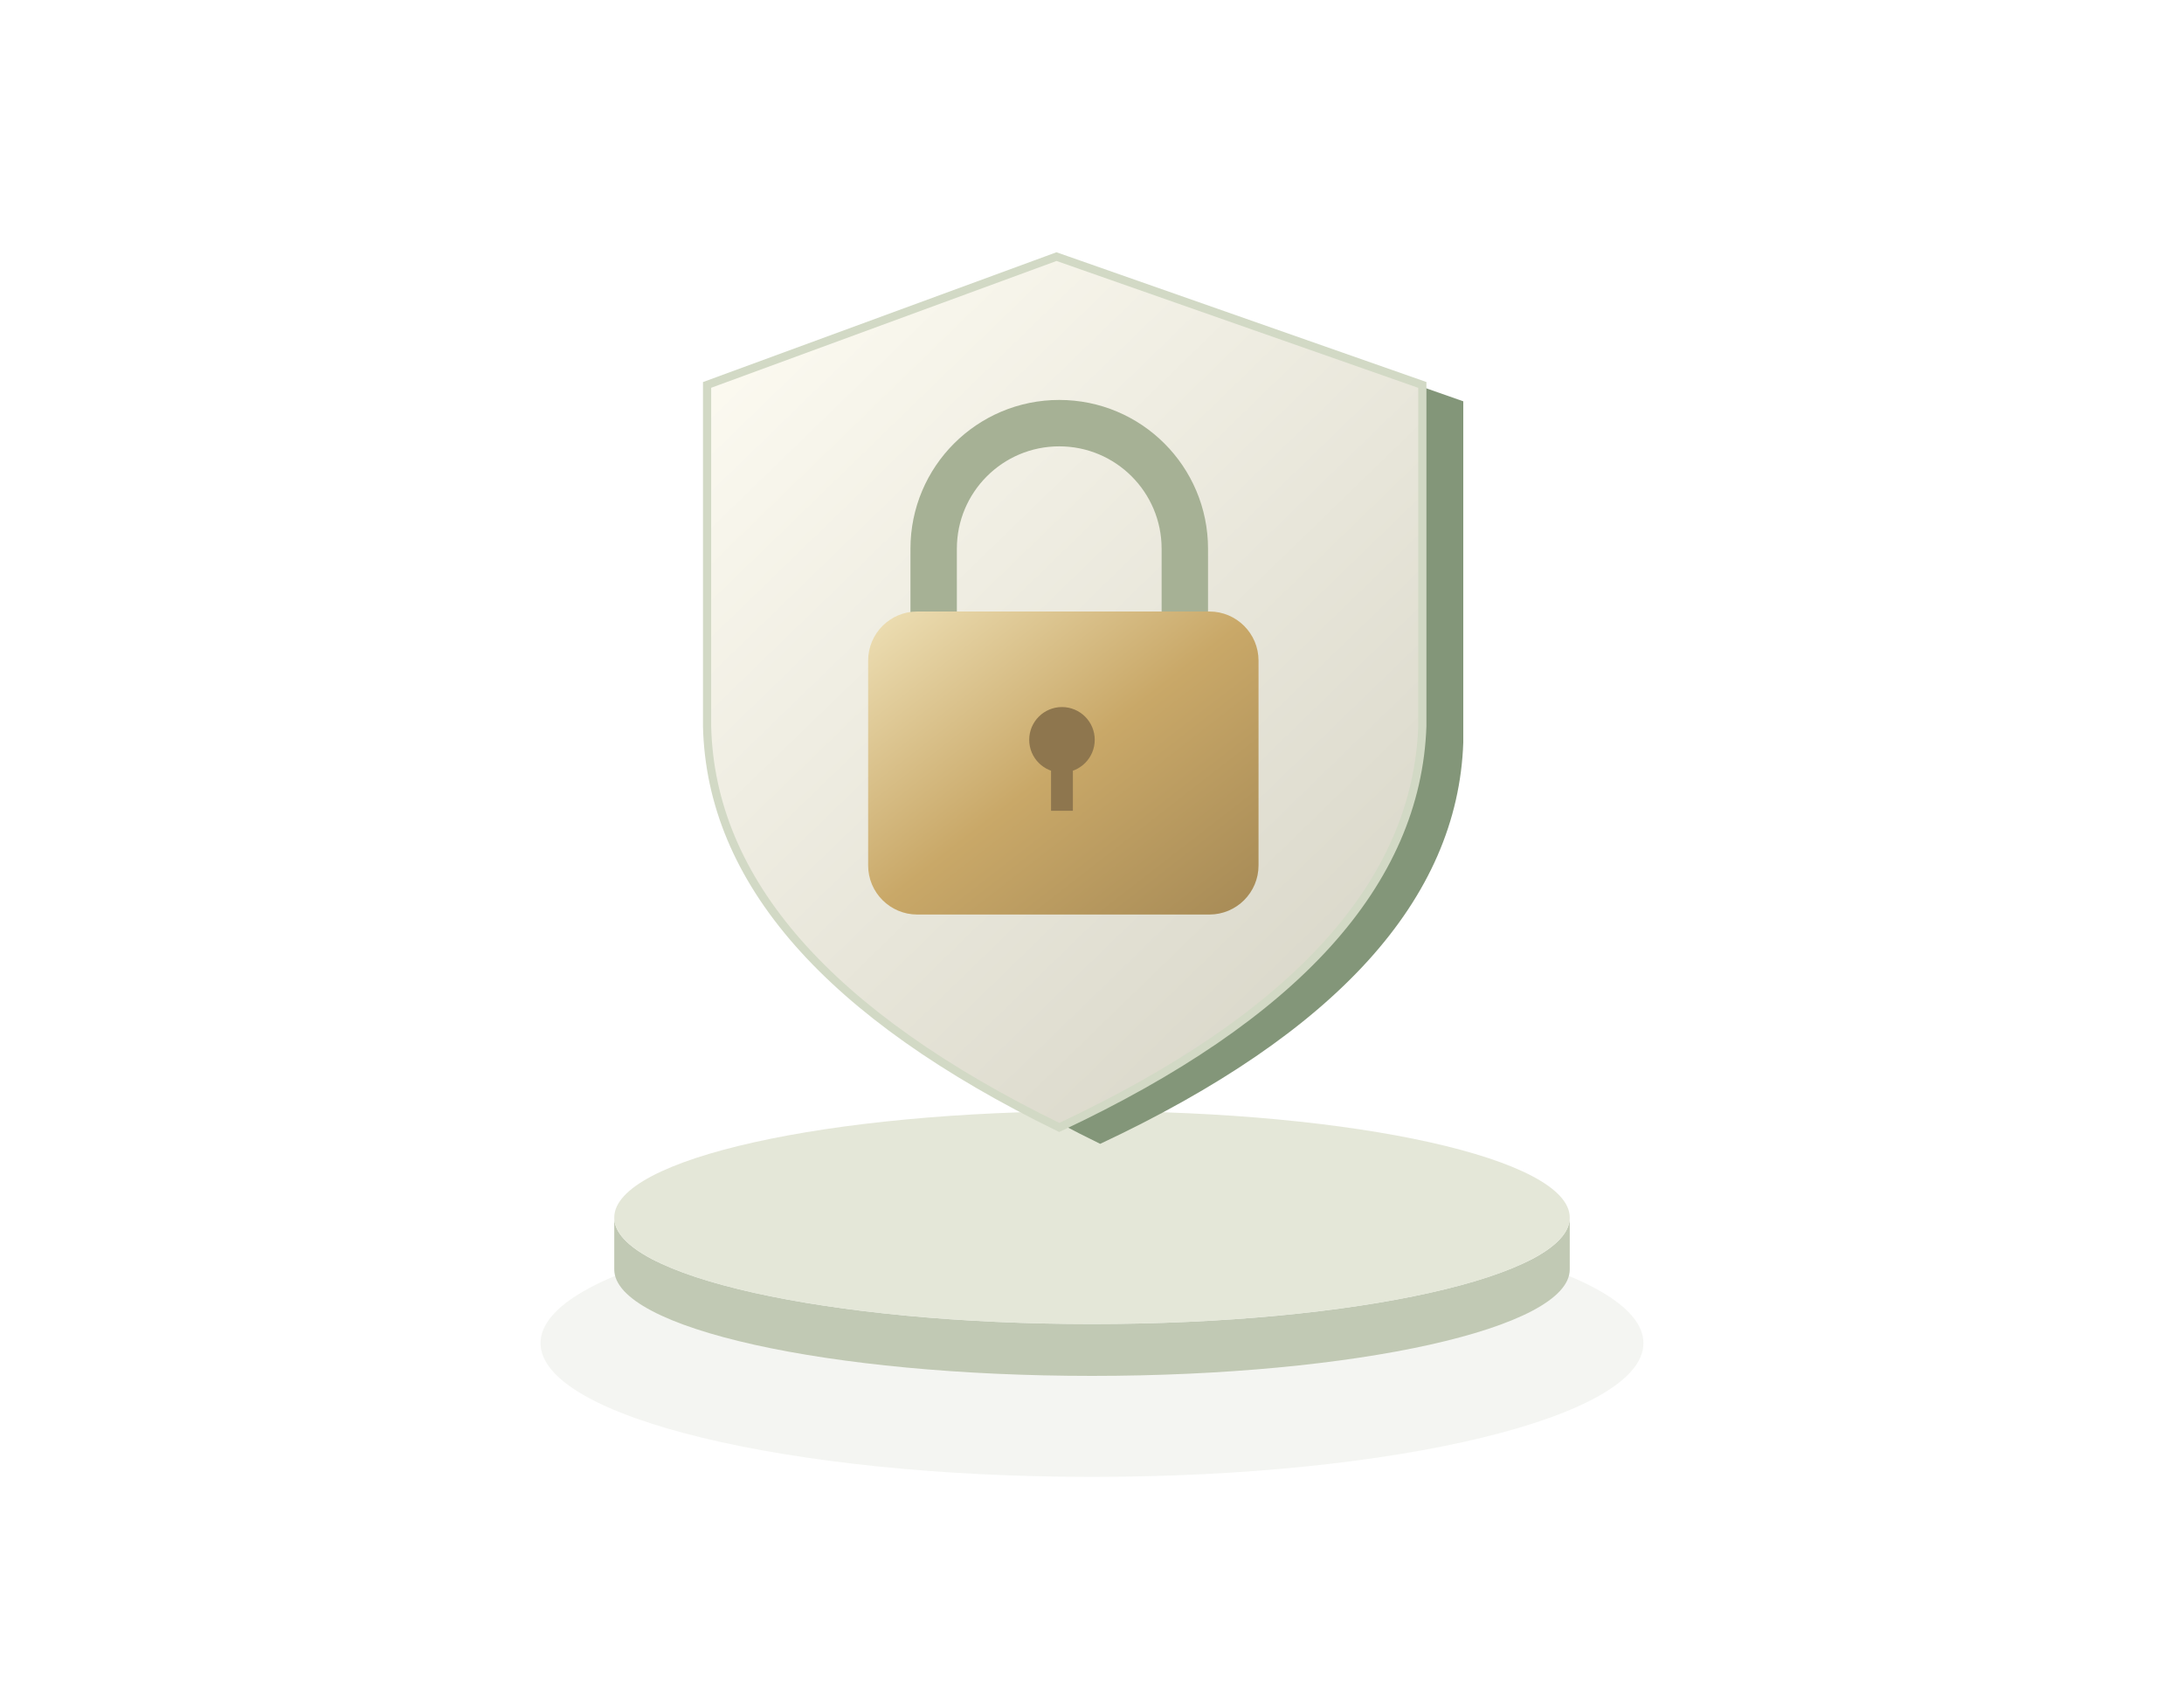
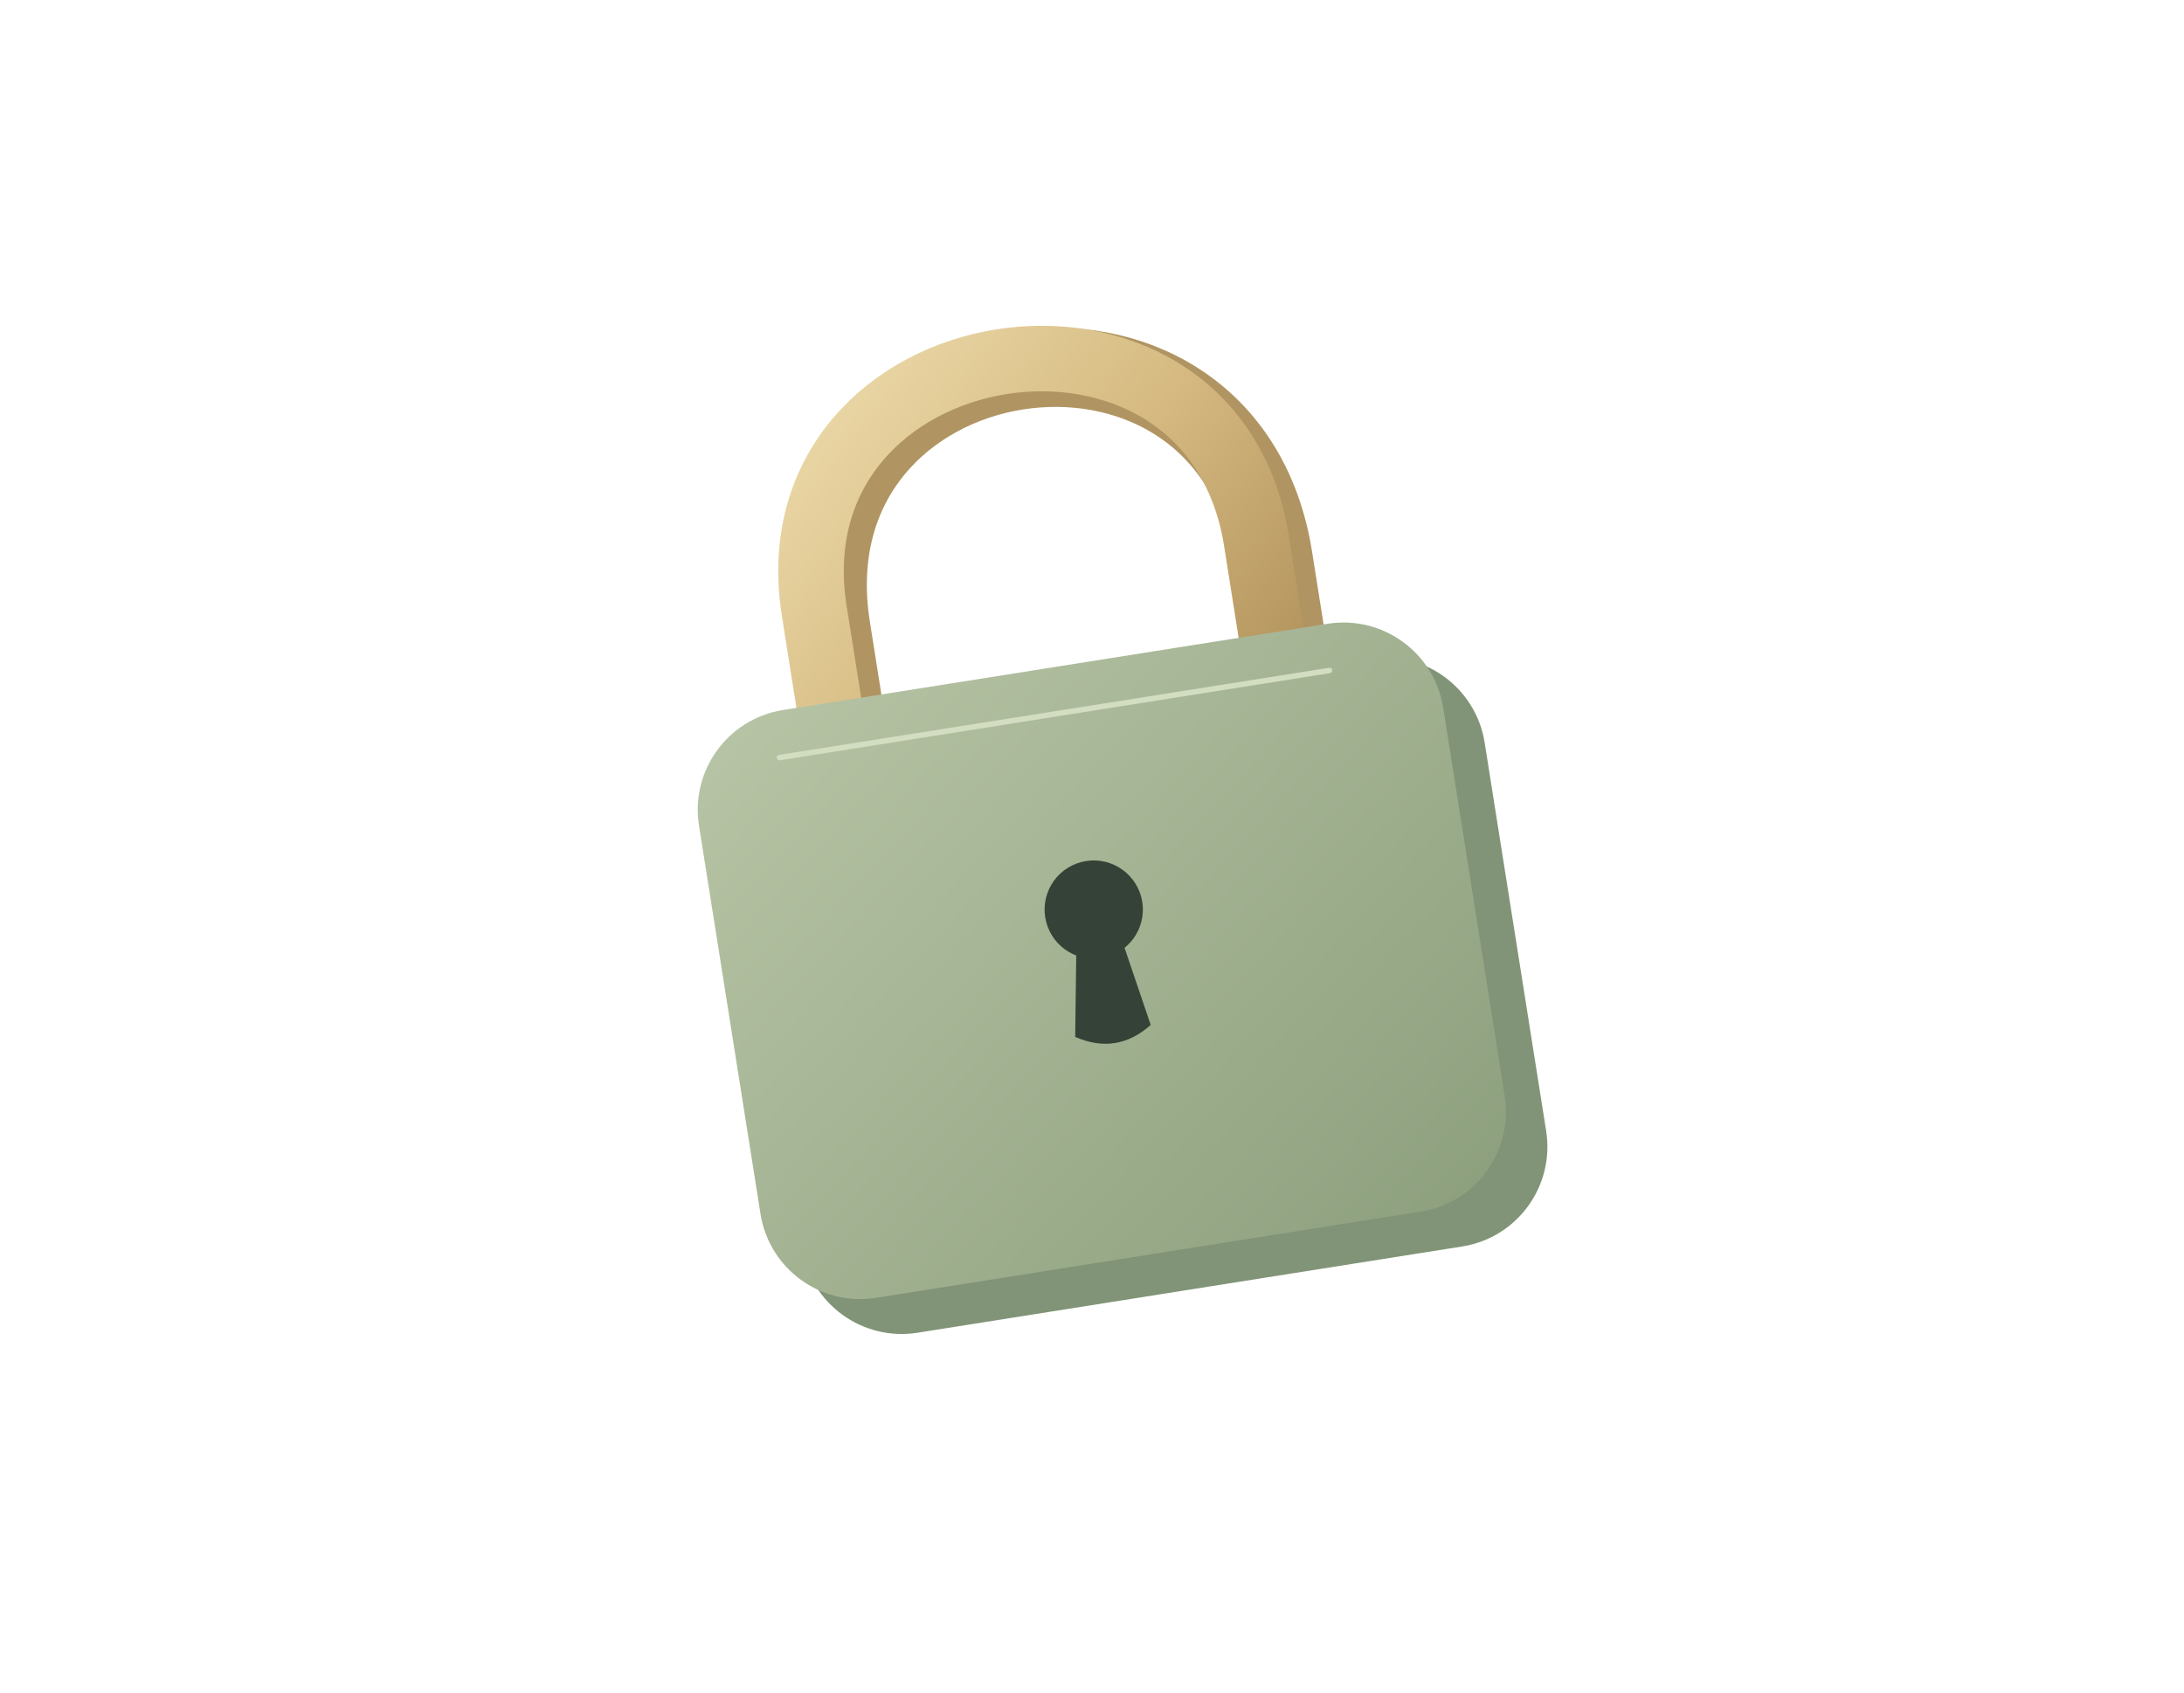
- <svg xmlns="http://www.w3.org/2000/svg" viewBox="0 0 800 620">
+ <svg xmlns="http://www.w3.org/2000/svg" viewBox="0 0 800 620" role="img" aria-labelledby="title desc">
  <defs>
-     <linearGradient id="ivory" x2=".8" y2="1">
+     <linearGradient id="ivory" x1="0" y1="0" x2="1" y2="1">
      <stop stop-color="#fffdf4" />
-       <stop offset="1" stop-color="#d8d6c8" />
+       <stop offset="1" stop-color="#e4e0cf" />
    </linearGradient>
-     <linearGradient id="clay" x2="1" y2="1">
-       <stop stop-color="#d49476" />
-       <stop offset="1" stop-color="#a35a40" />
+     <linearGradient id="sage" x1="0" y1="0" x2="1" y2="1">
+       <stop stop-color="#b8c5a6" />
+       <stop offset="1" stop-color="#8c9f7d" />
    </linearGradient>
-     <linearGradient id="glass" x2="1" y2="1">
-       <stop stop-color="#b9d4ce" />
-       <stop offset=".5" stop-color="#688d88" />
-       <stop offset="1" stop-color="#c1d6cd" />
+     <linearGradient id="clay" x1="0" y1="0" x2="1" y2="1">
+       <stop stop-color="#d48b6b" />
+       <stop offset="1" stop-color="#aa573c" />
    </linearGradient>
-     <linearGradient id="gold" x2="1" y2="1">
-       <stop stop-color="#eee0b6" />
-       <stop offset=".5" stop-color="#c9a868" />
-       <stop offset="1" stop-color="#a68a56" />
+     <linearGradient id="gold" x1="0" y1="0" x2="1" y2="1">
+       <stop stop-color="#eddbab" />
+       <stop offset=".5" stop-color="#d5b980" />
+       <stop offset="1" stop-color="#ad8e57" />
    </linearGradient>
+     <linearGradient id="glass" x1="0" y1="0" x2="1" y2="1">
+       <stop stop-color="#e5eeea" stop-opacity=".72" />
+       <stop offset=".55" stop-color="#a8c1b7" stop-opacity=".4" />
+       <stop offset="1" stop-color="#d7e6de" stop-opacity=".65" />
+     </linearGradient>
+     <radialGradient id="skin" cx=".3" cy=".2" r=".9">
+       <stop stop-color="#d6a17c" />
+       <stop offset="1" stop-color="#a57152" />
+     </radialGradient>
+     <linearGradient id="fade" x1="0" y1="0" x2="0" y2="1">
+       <stop offset="0" stop-color="white" stop-opacity="0" />
+       <stop offset=".17" stop-color="white" />
+       <stop offset=".78" stop-color="white" />
+       <stop offset="1" stop-color="white" stop-opacity="0" />
+     </linearGradient>
+     <mask id="street-fade">
+       <rect width="800" height="620" fill="url(#fade)" />
+     </mask>
  </defs>
-   <ellipse cx="400" cy="492" rx="202" ry="49" fill="#b5bea7" opacity=".15" />
-   <path d="M225 446a175 39 0 0 0 350 0v19a175 39 0 0 1-350 0Z" fill="#c1c9b4" />
-   <ellipse cx="400" cy="446" rx="175" ry="39" fill="#e4e7d8" />
-   <path d="m402 100 134 47v125q-3 86-133 147-127-62-129-147V147Z" fill="#839679" />
-   <path d="m387 94 134 47v125q-3 86-133 147-127-62-129-147V141Z" fill="url(#ivory)" stroke="#d2d9c5" stroke-width="3" />
-   <path d="M342 238v-37a46 46 0 0 1 92 0v37" fill="none" stroke="#a6b195" stroke-width="17" />
-   <rect x="318" y="224" width="143" height="111" rx="18" fill="url(#gold)" />
-   <circle cx="389" cy="271" r="12" fill="#8e764e" />
-   <path d="M389 278v19" stroke="#8e764e" stroke-width="8" />
+   <g stroke-linecap="round" stroke-linejoin="round">
+     <g transform="rotate(-9 400 310)">
+       <path d="M318 292V216C318 106 482 106 482 216V292" fill="none" stroke="#b09462" stroke-width="29" stroke-linecap="round" stroke-linejoin="round" />
+       <path d="M313 285V209C313 103 477 103 477 209V285" fill="none" stroke="url(#gold)" stroke-width="24" stroke-linecap="round" stroke-linejoin="round" />
+       <rect x="272" y="258" width="276" height="218" rx="37" fill="#819477" />
+       <rect x="259" y="243" width="276" height="218" rx="37" fill="url(#sage)" />
+       <path d="M292 260H496" fill="none" stroke="#d3ddc1" stroke-width="2" stroke-linecap="round" stroke-linejoin="round" />
+       <circle cx="397" cy="333" r="18" fill="#354237" />
+       <path d="M389 343H405L411 378Q397 387 383 378Z" fill="#354237" />
+     </g>
+   </g>
</svg>
